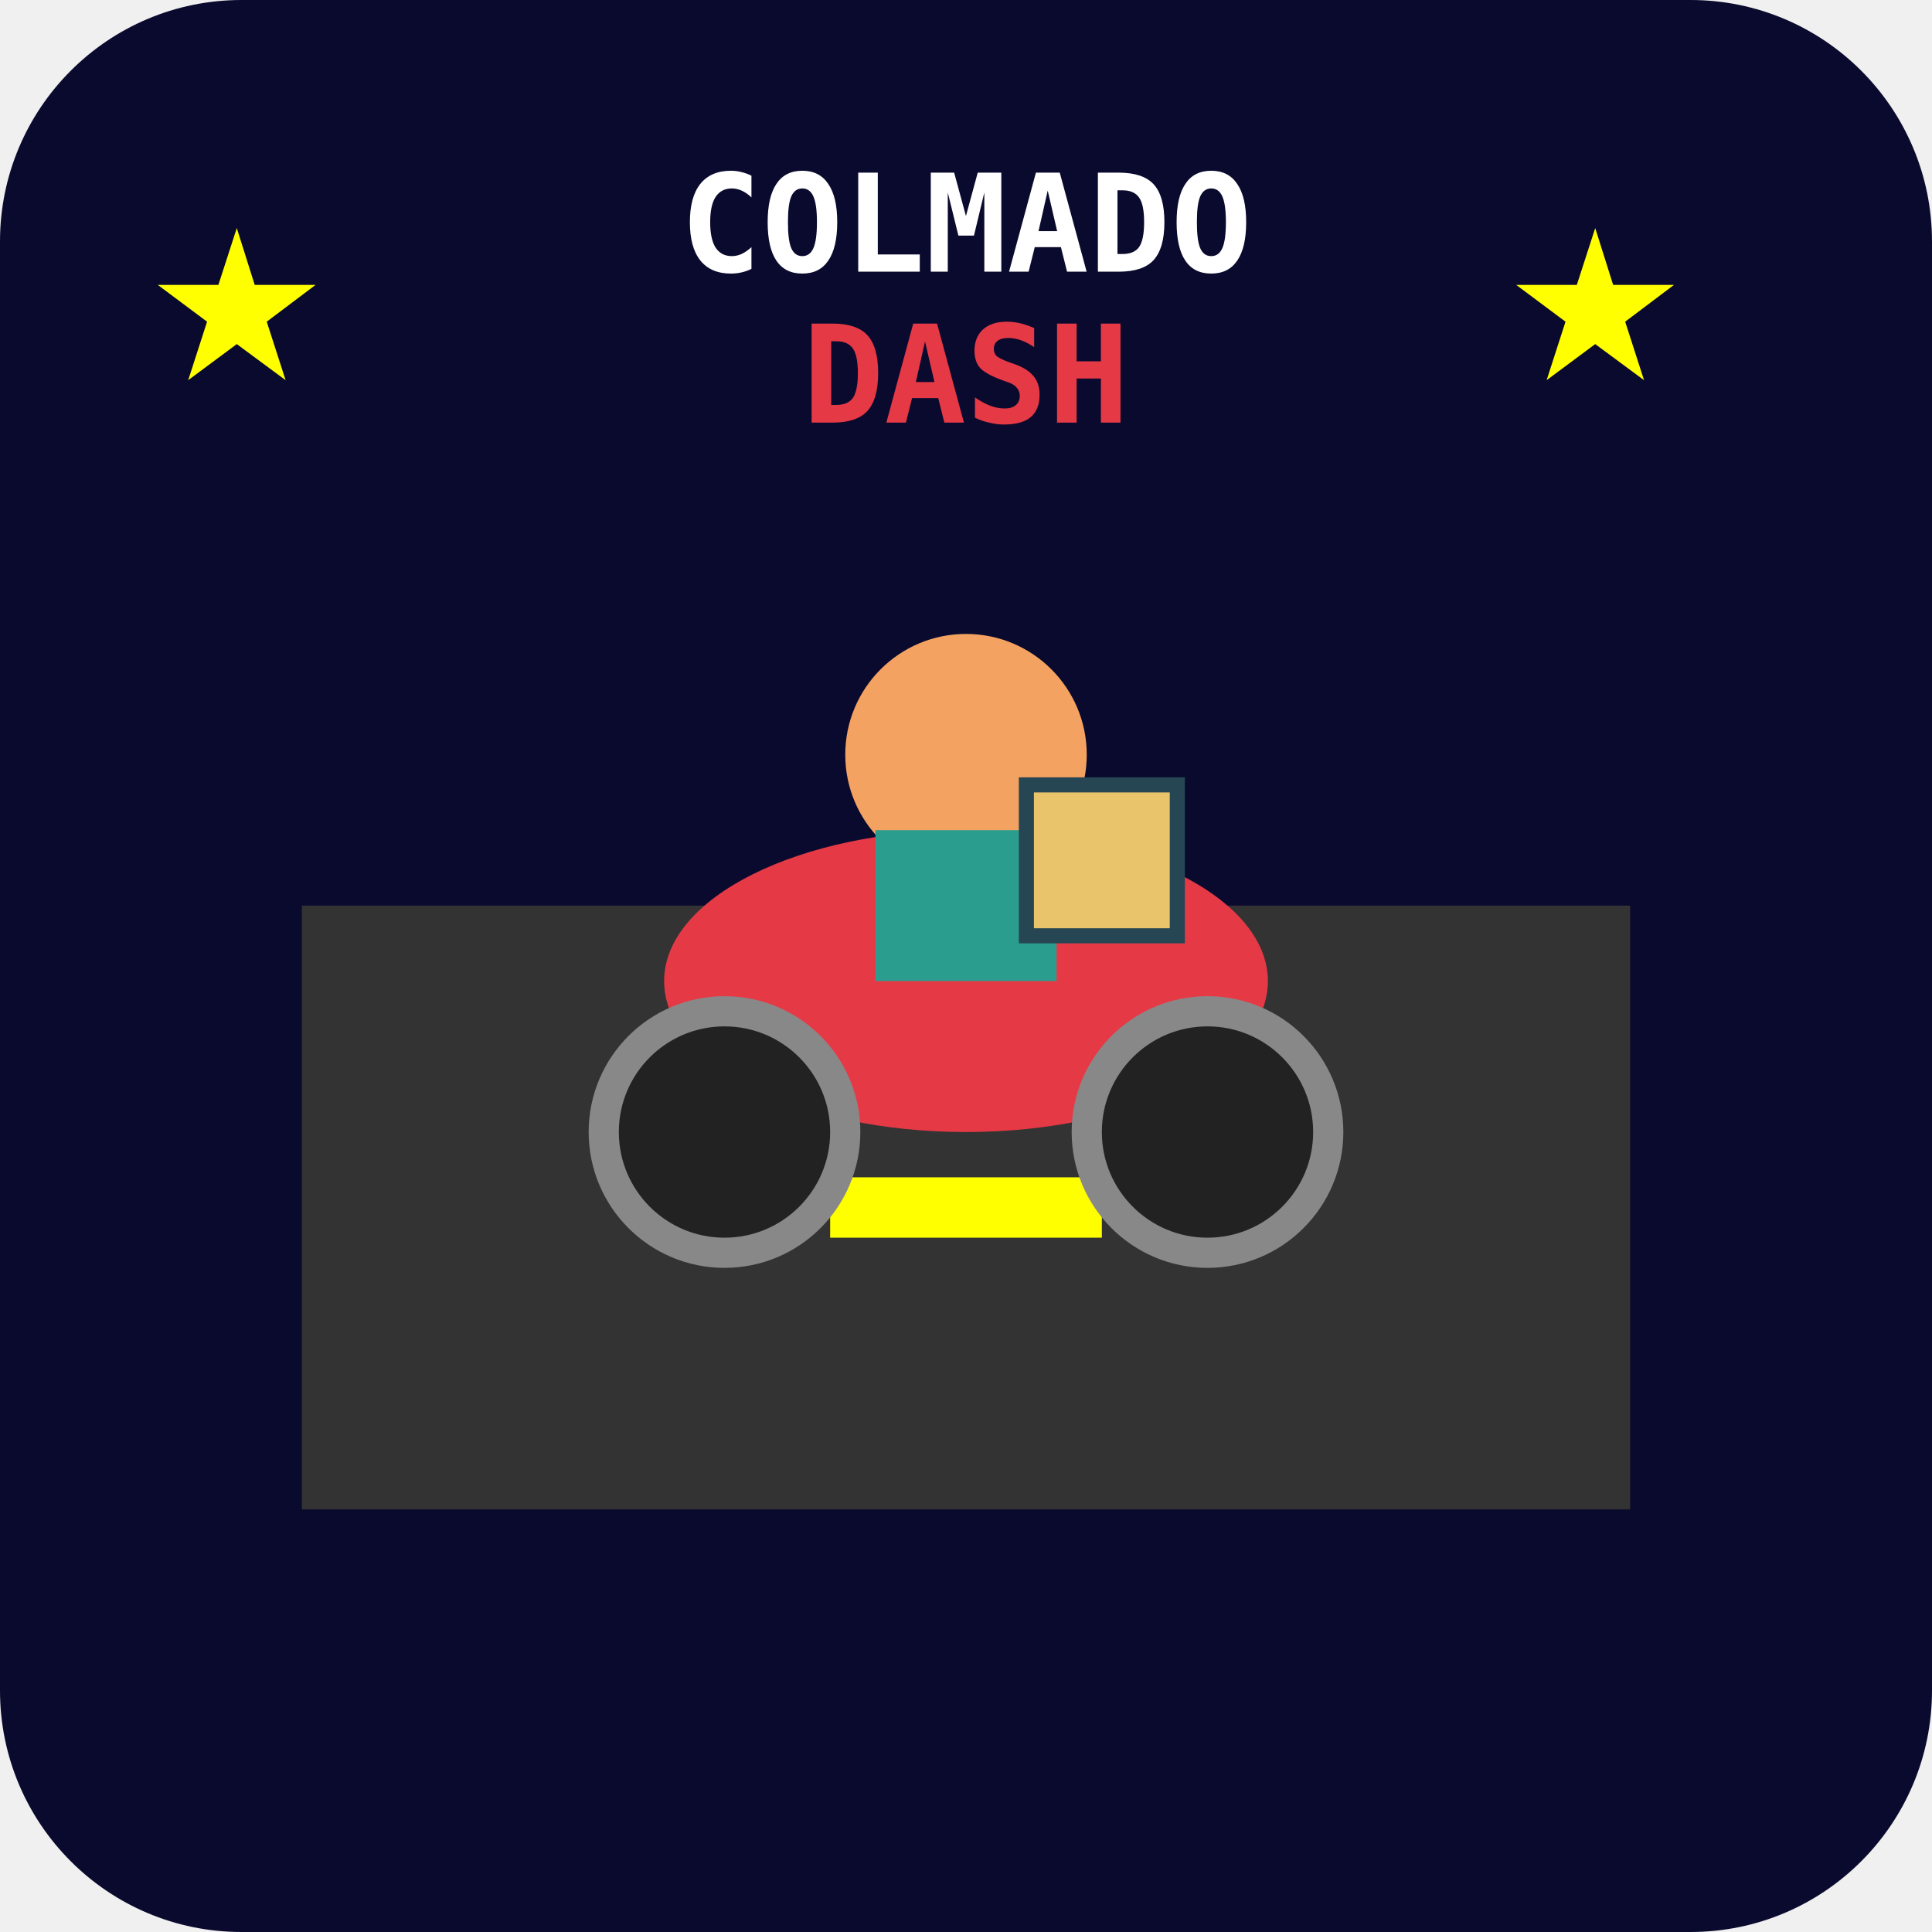
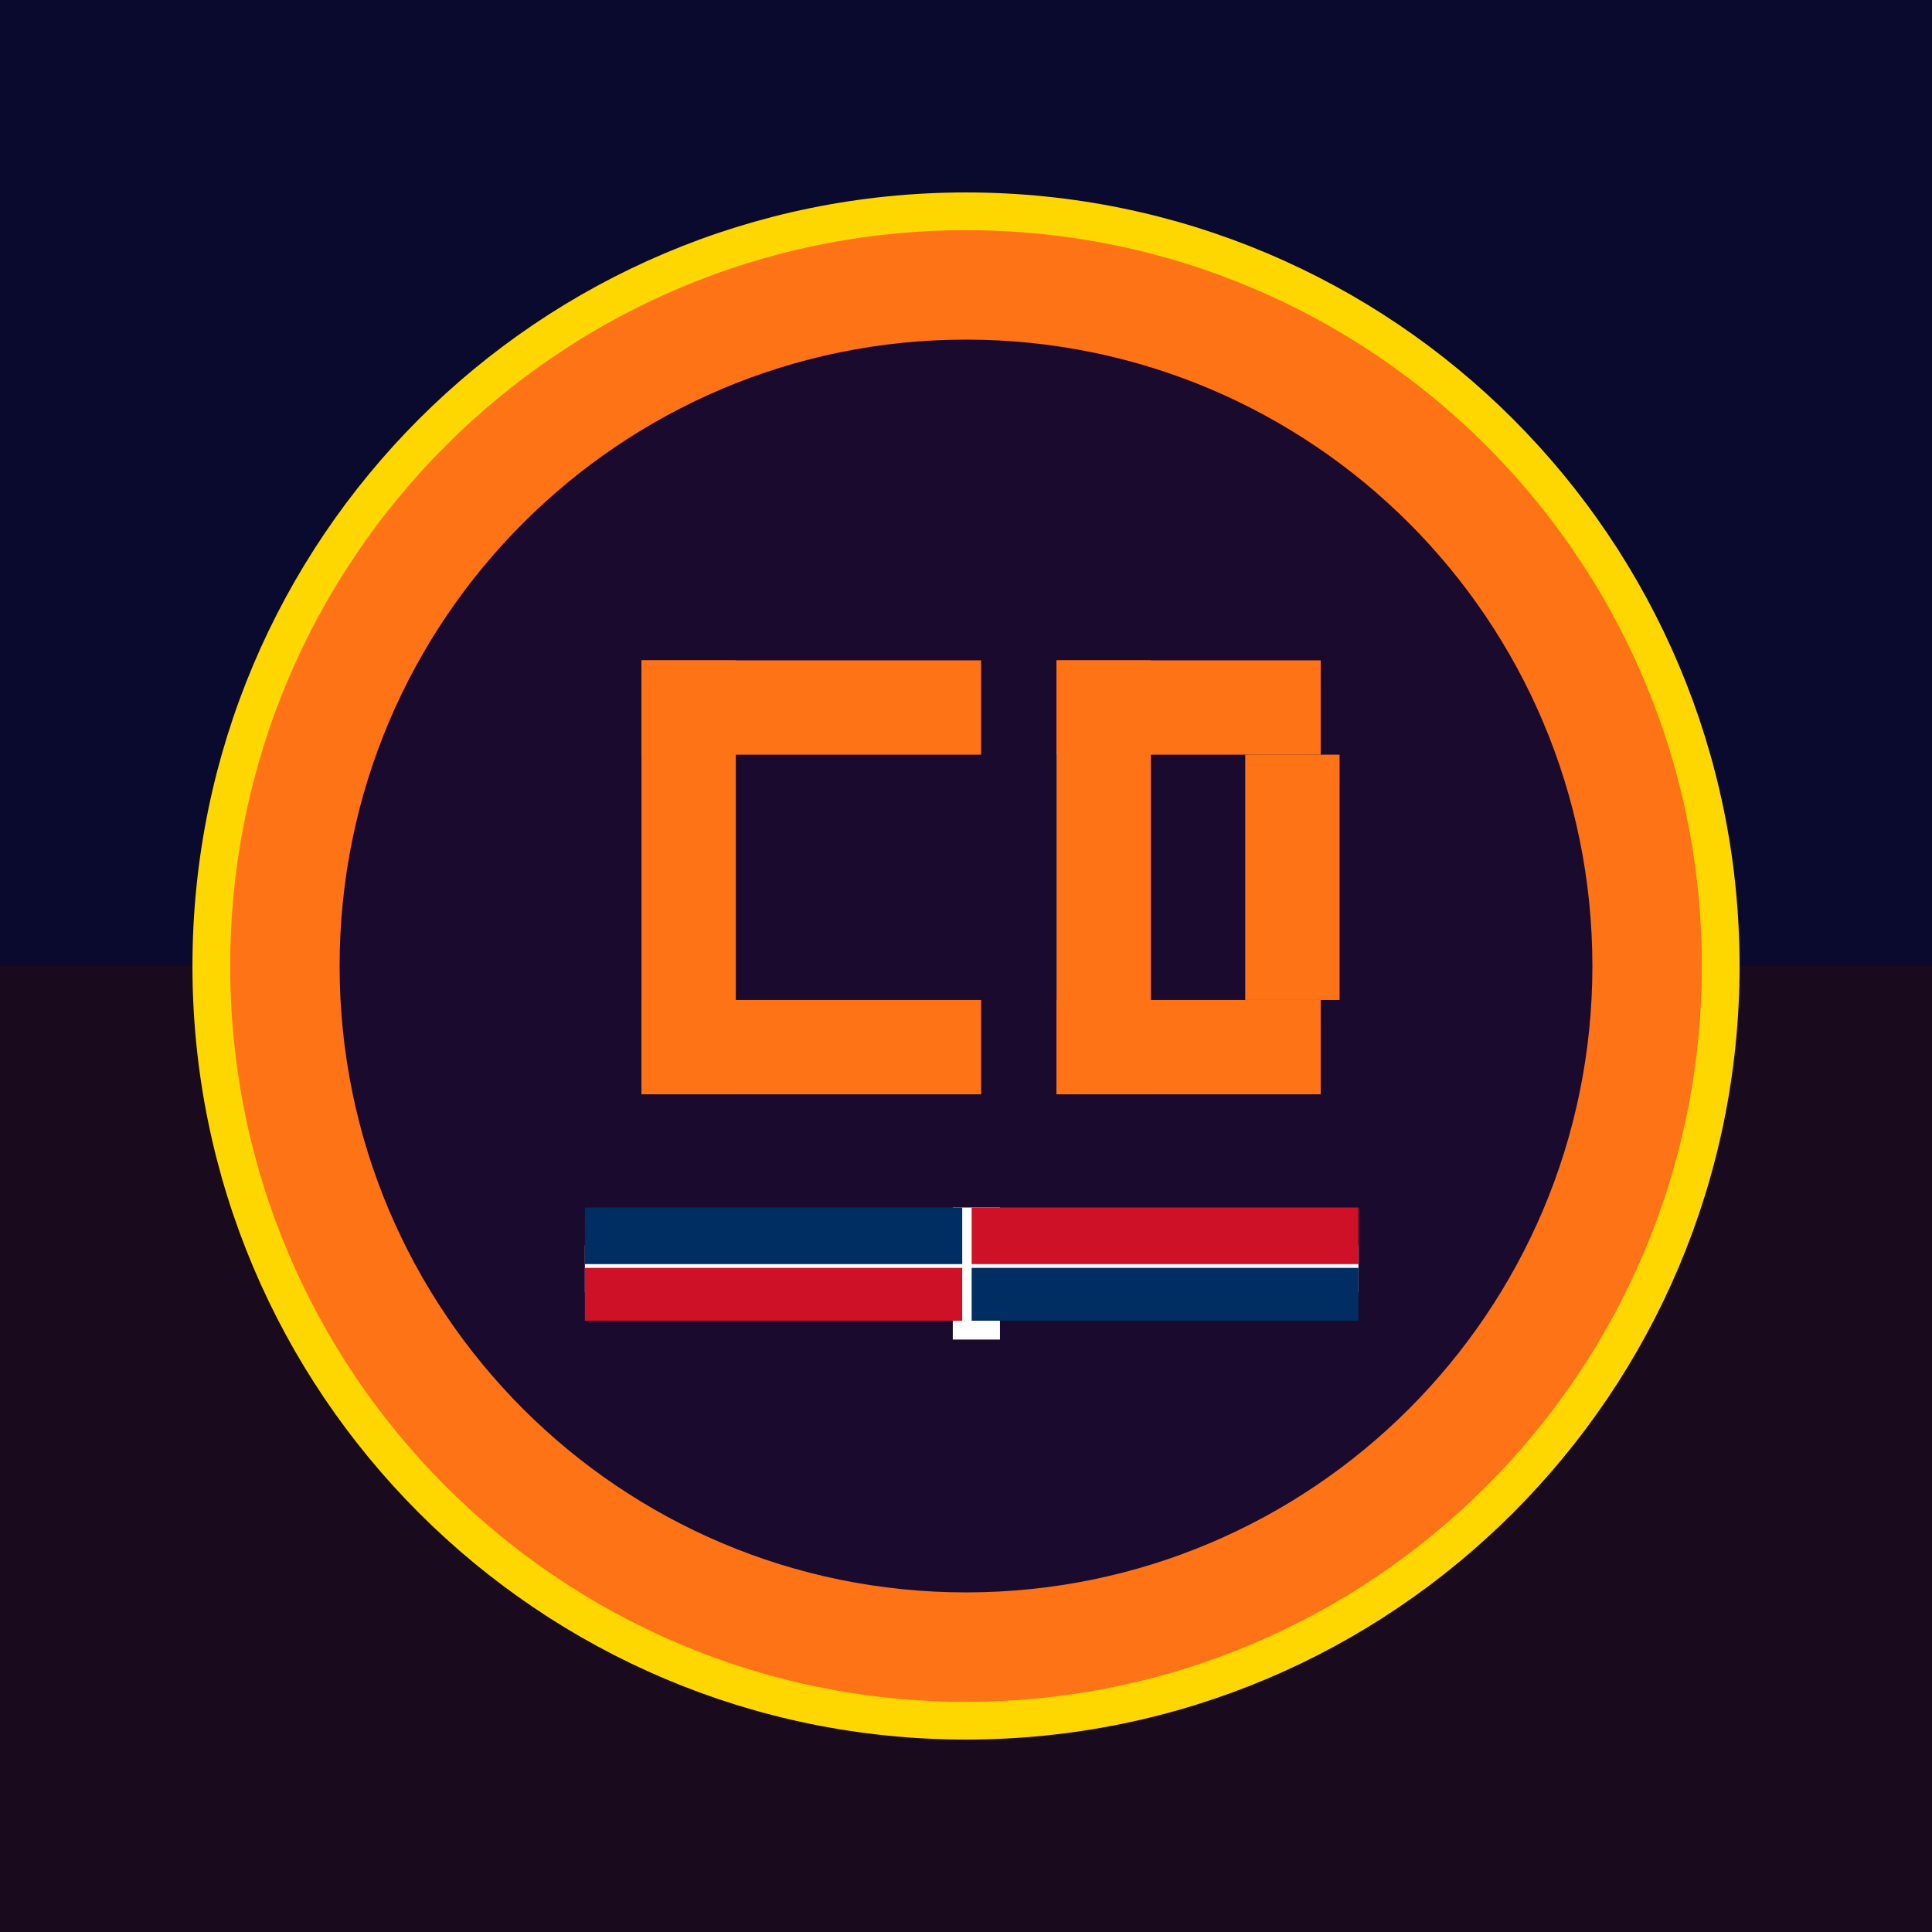
- <svg xmlns="http://www.w3.org/2000/svg" width="128" height="128" viewBox="0 0 128 128">
-   <rect width="128" height="128" rx="16" fill="#0a0a2e" />
-   <rect x="20" y="60" width="88" height="40" fill="#333333" />
-   <rect x="55" y="78" width="18" height="4" fill="#ffff00" />
-   <ellipse cx="64" cy="65" rx="20" ry="10" fill="#e63946" />
-   <circle cx="48" cy="75" r="8" fill="#222" stroke="#888" stroke-width="2" />
-   <circle cx="80" cy="75" r="8" fill="#222" stroke="#888" stroke-width="2" />
-   <circle cx="64" cy="50" r="8" fill="#f4a261" />
-   <rect x="58" y="55" width="12" height="10" fill="#2a9d8f" />
-   <rect x="68" y="52" width="10" height="10" fill="#e9c46a" stroke="#264653" stroke-width="1" />
-   <text x="10" y="25" font-size="14" fill="#ffff00">★</text>
-   <text x="100" y="25" font-size="14" fill="#ffff00">★</text>
-   <text x="64" y="18" font-size="9" fill="white" text-anchor="middle" font-family="monospace" font-weight="bold">COLMADO</text>
-   <text x="64" y="28" font-size="9" fill="#e63946" text-anchor="middle" font-family="monospace" font-weight="bold">DASH</text>
+ <svg xmlns="http://www.w3.org/2000/svg" viewBox="0 0 1024 1024" width="1024" height="1024">
+   <rect width="1024" height="512" fill="#0a0a2e" />
+   <rect y="512" width="1024" height="512" fill="#1a0a1e" />
+   <circle cx="512" cy="512" r="400" fill="#FF7317" stroke="#FFD700" stroke-width="20" />
+   <circle cx="512" cy="512" r="332" fill="#1a0a2e" />
+   <rect x="340" y="350" width="50" height="230" fill="#FF7317" />
+   <rect x="340" y="350" width="180" height="50" fill="#FF7317" />
+   <rect x="340" y="530" width="180" height="50" fill="#FF7317" />
+   <rect x="560" y="350" width="50" height="230" fill="#FF7317" />
+   <rect x="560" y="350" width="140" height="50" fill="#FF7317" />
+   <rect x="560" y="530" width="140" height="50" fill="#FF7317" />
+   <rect x="660" y="400" width="50" height="130" fill="#FF7317" />
+   <rect x="310" y="660" width="410" height="25" fill="#FFFFFF" />
+   <rect x="505" y="640" width="25" height="70" fill="#FFFFFF" />
+   <rect x="310" y="640" width="200" height="30" fill="#002D62" />
+   <rect x="515" y="640" width="205" height="30" fill="#CE1126" />
+   <rect x="310" y="672" width="200" height="28" fill="#CE1126" />
+   <rect x="515" y="672" width="205" height="28" fill="#002D62" />
</svg>
